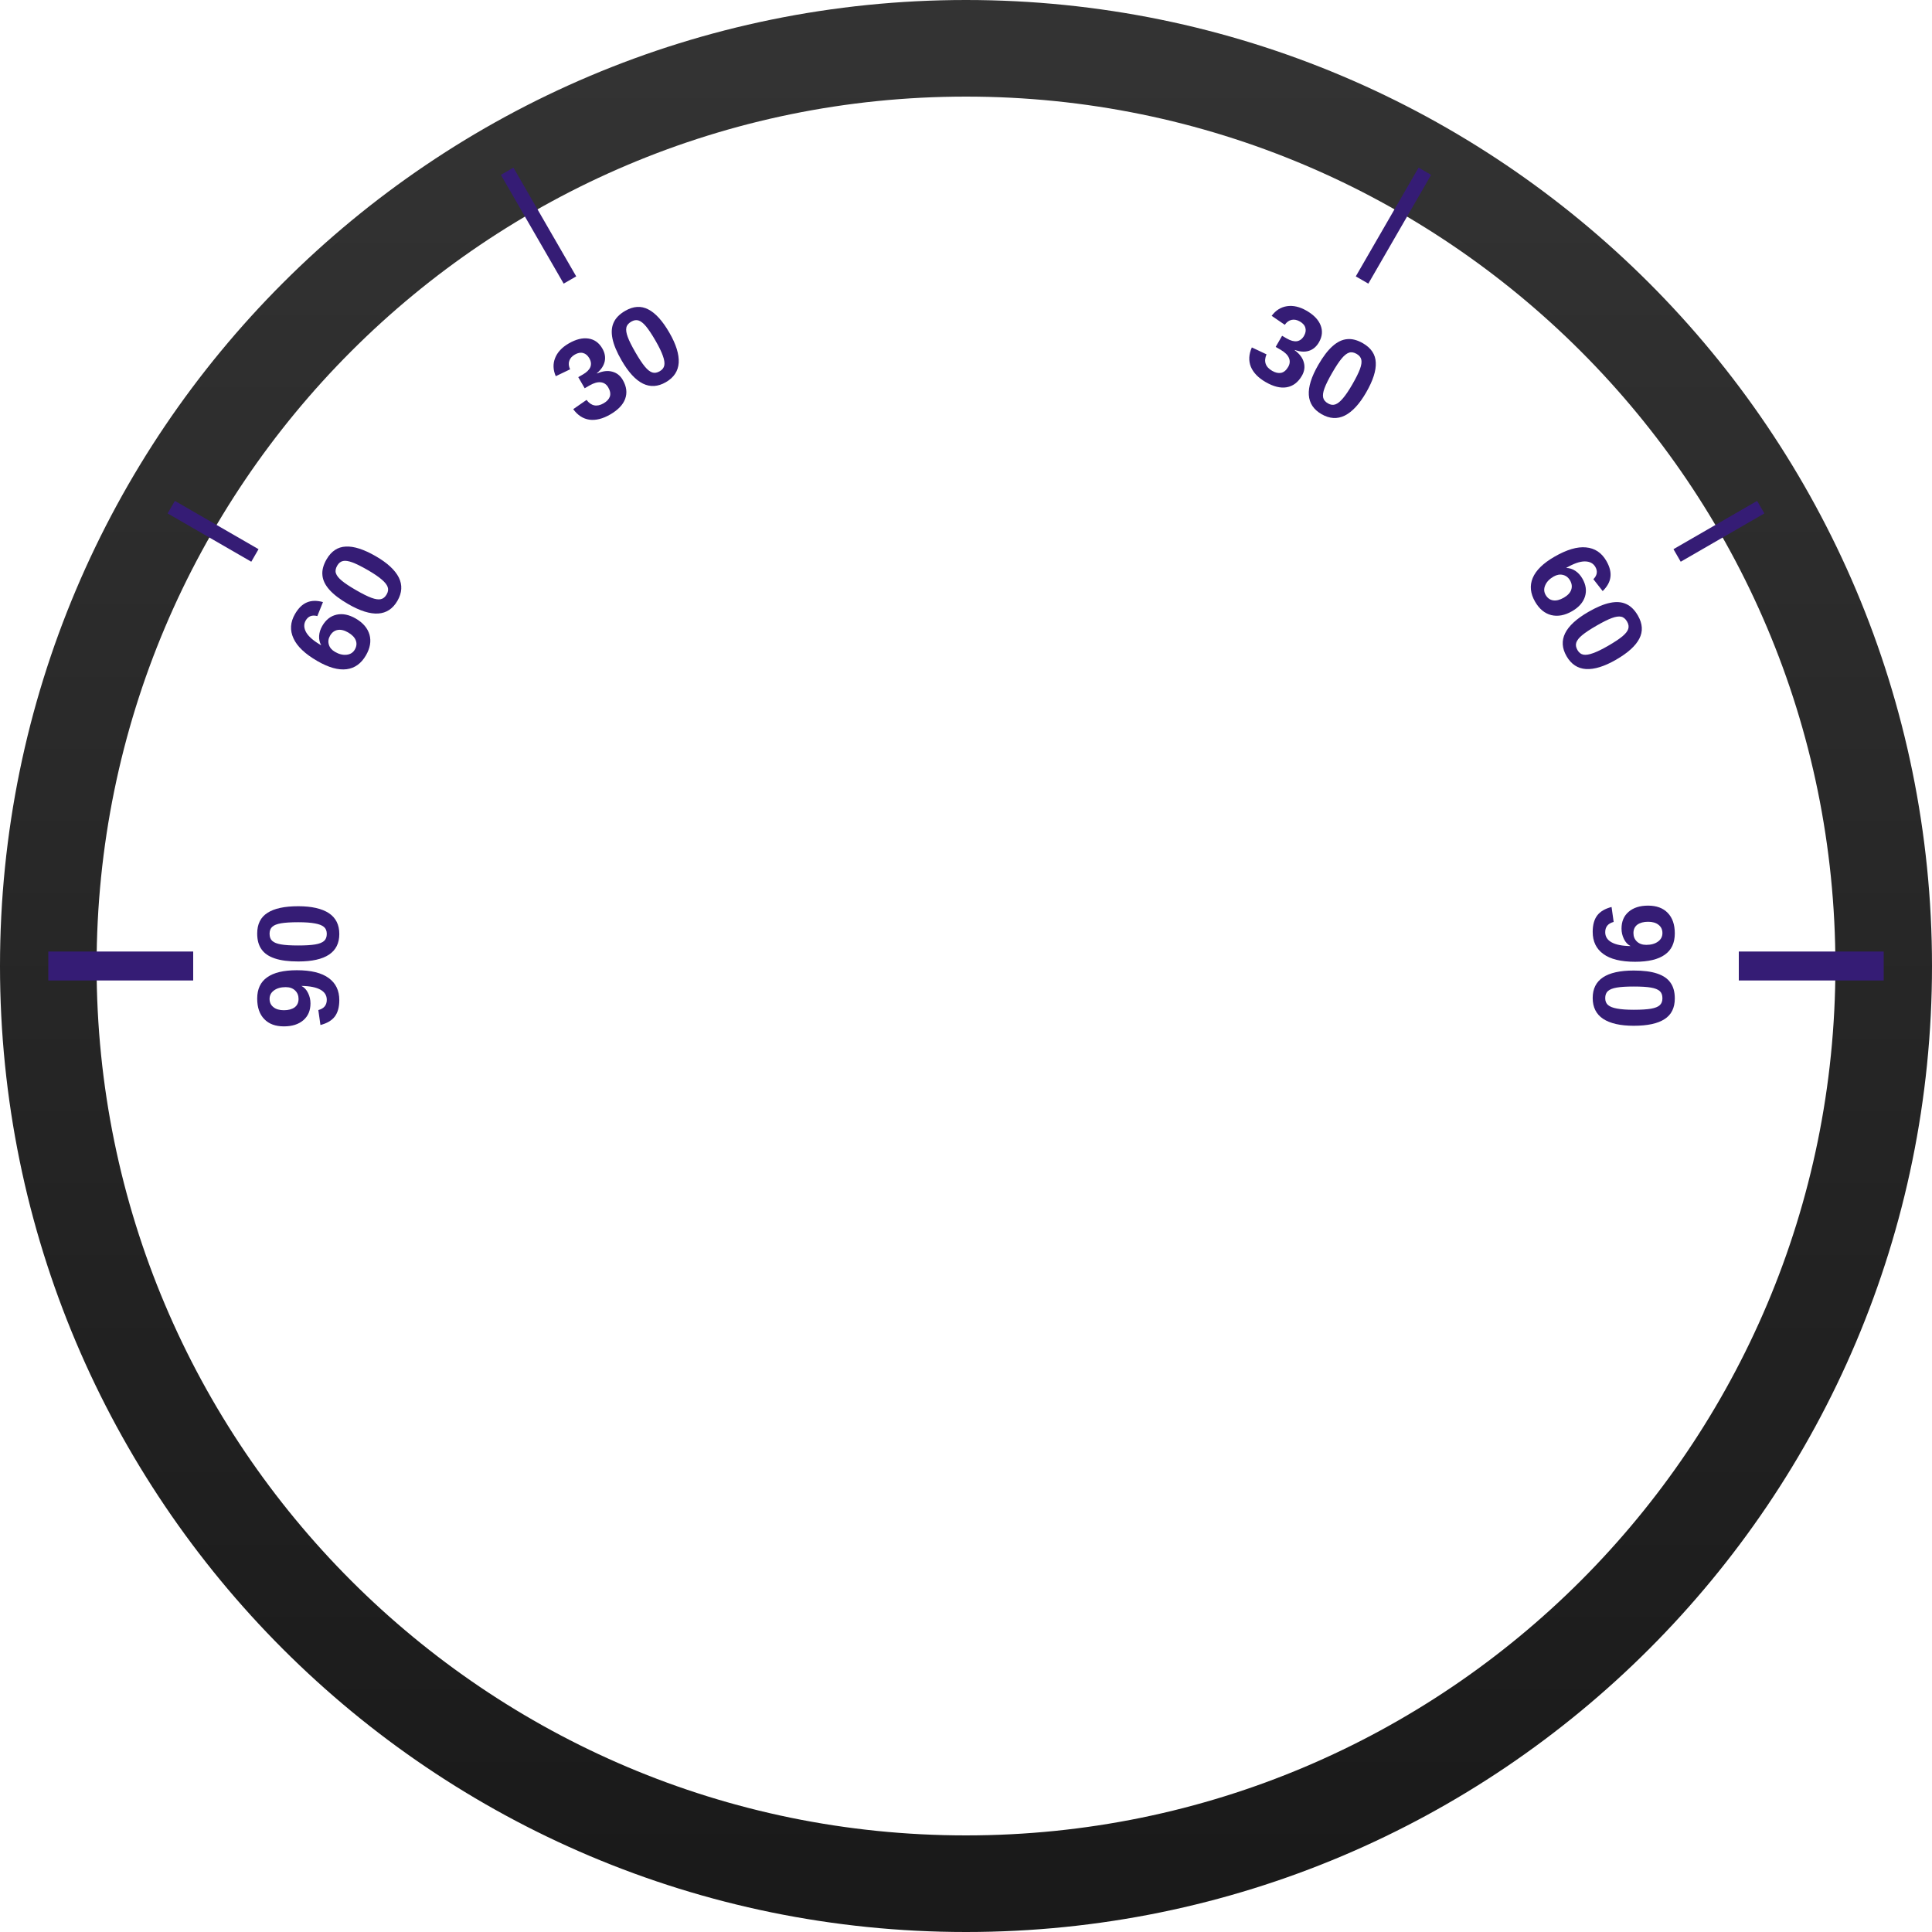
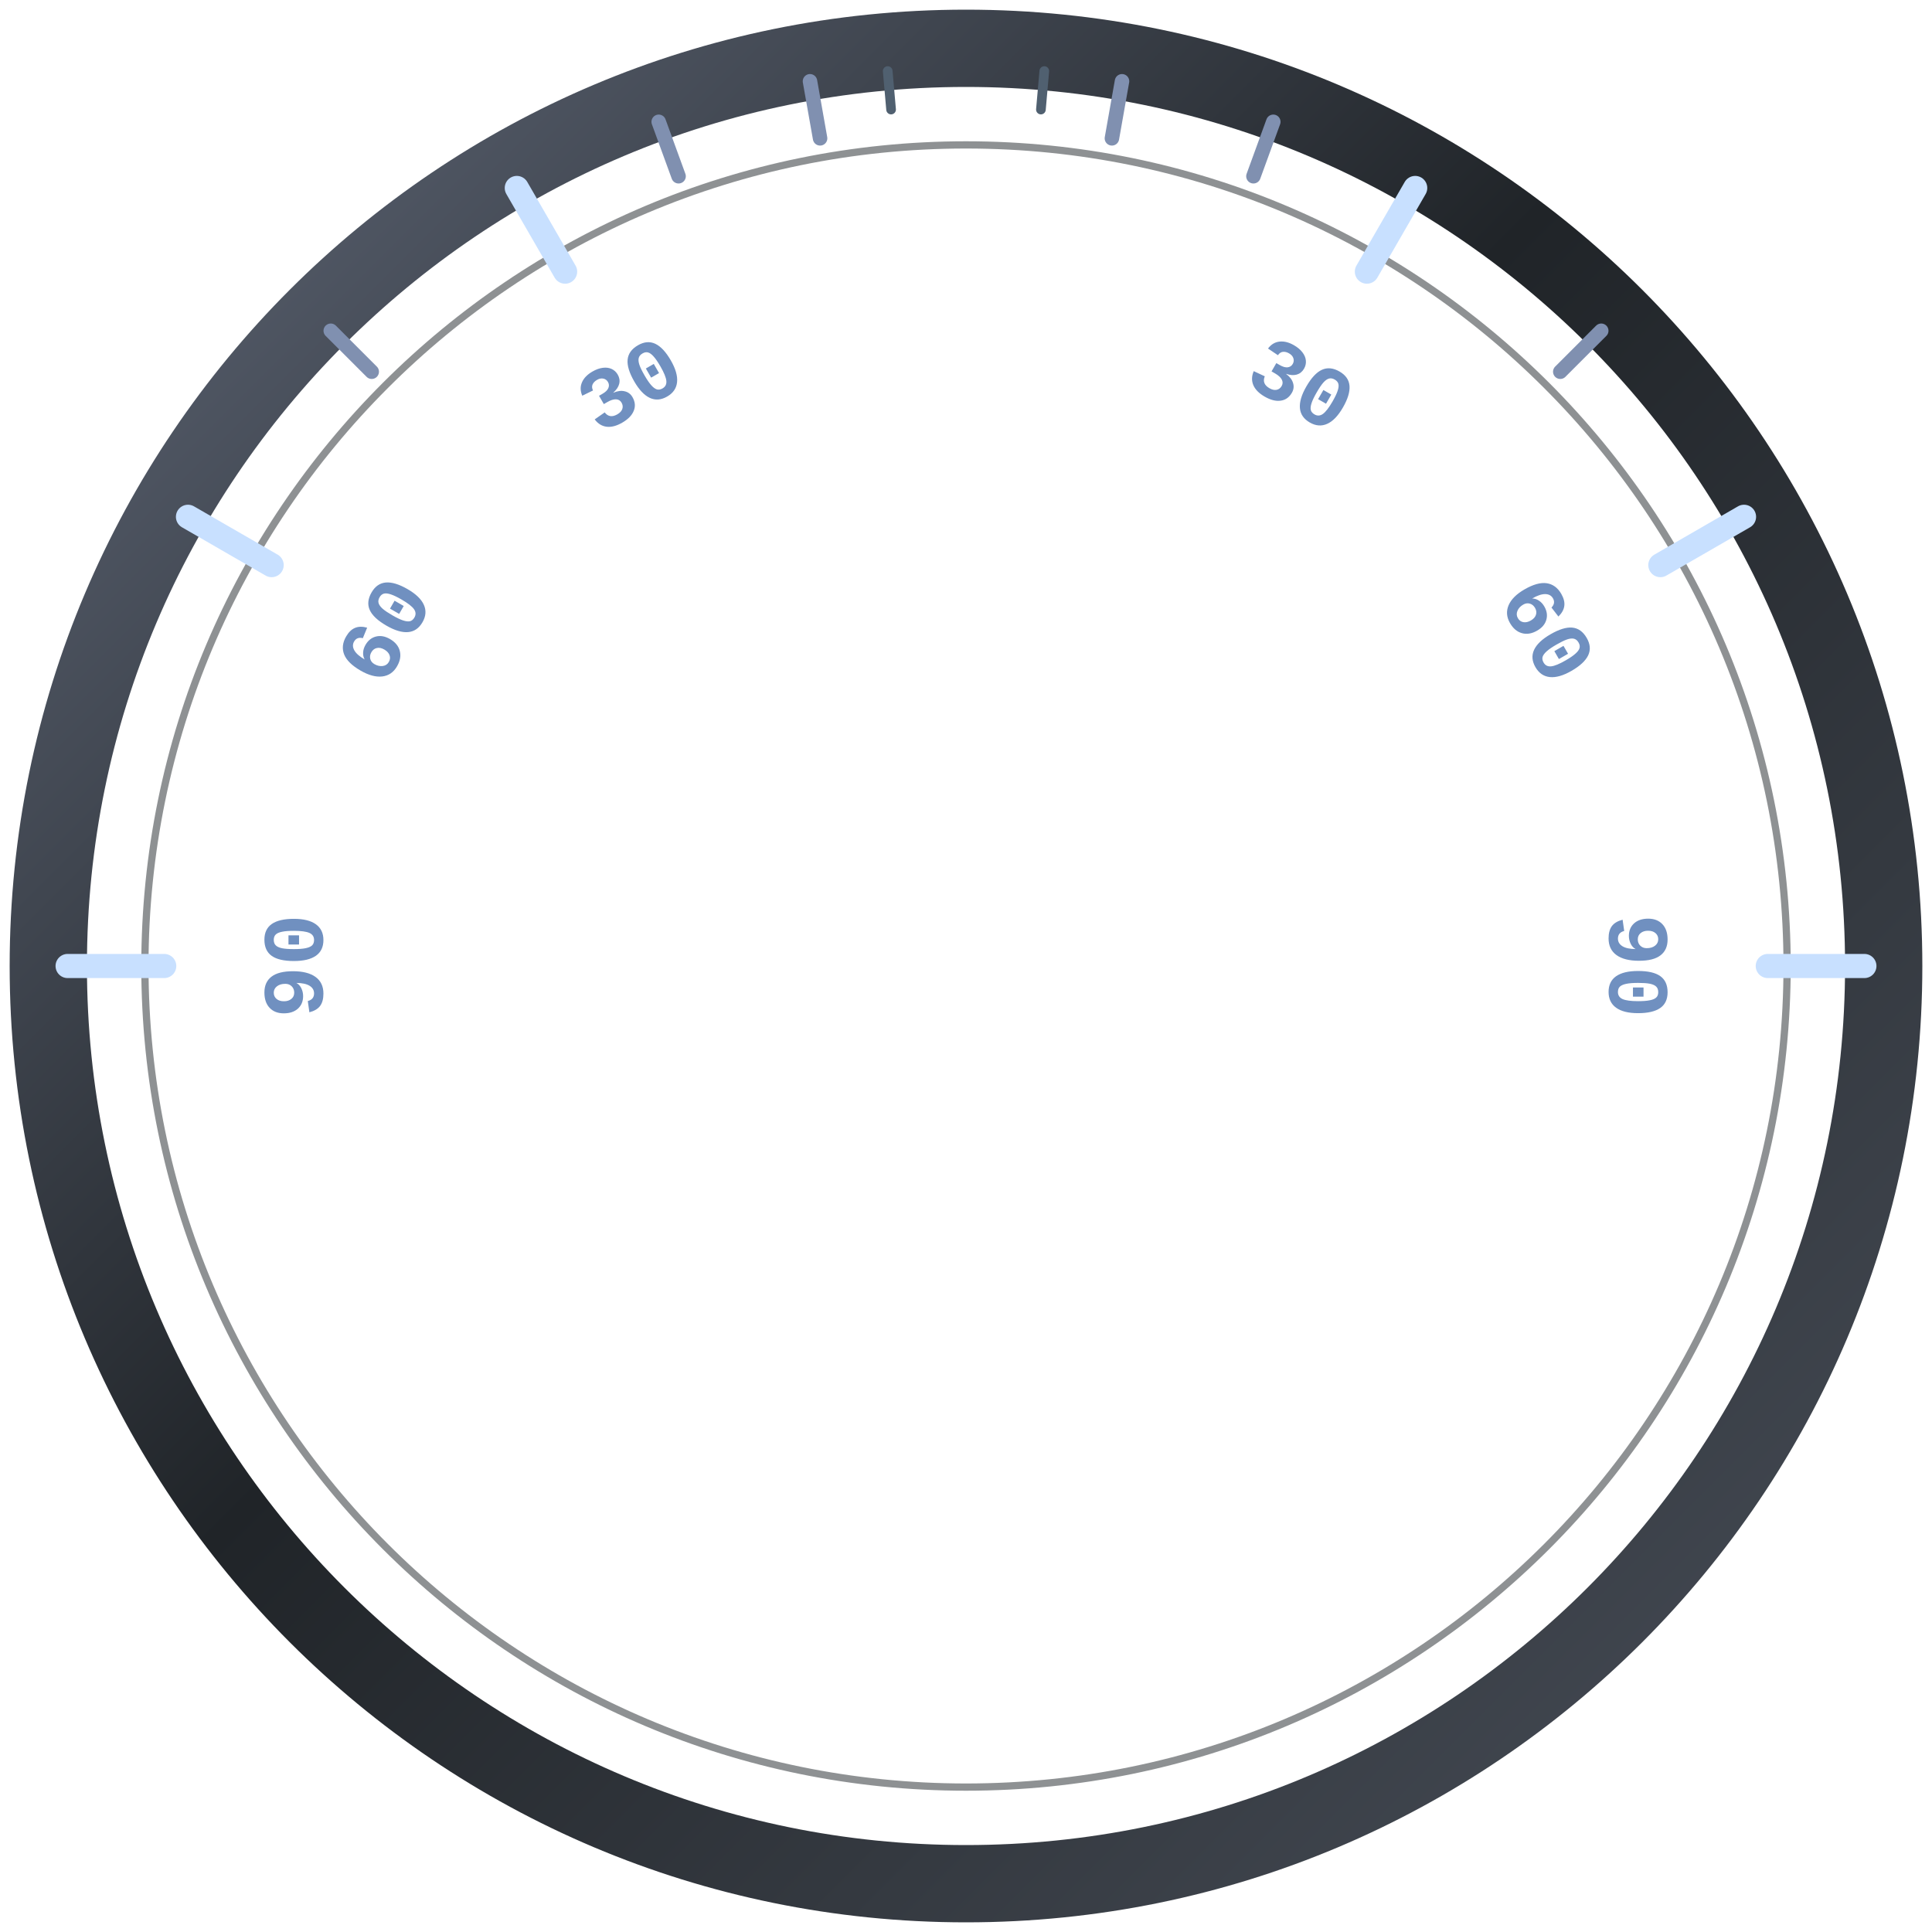
- <svg xmlns="http://www.w3.org/2000/svg" viewBox="0 0 200 200" width="200" height="200">
+ <svg xmlns="http://www.w3.org/2000/svg" viewBox="0 0 400 400" width="400" height="400">
  <defs>
-     <linearGradient id="bezelOverlayGradient" x1="0%" y1="0%" x2="0%" y2="100%">
-       <stop offset="0%" style="stop-color:#333333;stop-opacity:1" />
-       <stop offset="100%" style="stop-color:#1a1a1a;stop-opacity:1" />
+     <linearGradient id="rimHL" x1="0%" y1="0%" x2="100%" y2="100%">
+       <stop offset="0%" stop-color="#606878" />
+       <stop offset="45%" stop-color="#202428" />
+       <stop offset="100%" stop-color="#484e58" />
    </linearGradient>
  </defs>
-   <circle cx="100" cy="100" r="95" fill="none" stroke="url(#bezelOverlayGradient)" stroke-width="10" />
-   <g font-family="Arial, sans-serif" font-size="12" font-weight="bold" fill="#351c75" text-anchor="middle" stroke="#351c75" stroke-width="1.5">
-     <g transform="rotate(30 100 100)">
-       <line x1="100" y1="5" x2="100" y2="18" />
-       <text x="100" y="32" stroke="none">30</text>
-     </g>
-     <g transform="rotate(60 100 100)">
-       <line x1="100" y1="5" x2="100" y2="15" />
-       <text x="100" y="30" stroke="none">60</text>
-     </g>
-     <g transform="rotate(90 100 100)">
-       <line x1="100" y1="5" x2="100" y2="20" stroke-width="3" />
-       <text x="100" y="35" stroke="none">90</text>
-     </g>
-     <g transform="rotate(-30 100 100)">
-       <line x1="100" y1="5" x2="100" y2="18" />
-       <text x="100" y="32" stroke="none">30</text>
-     </g>
-     <g transform="rotate(-60 100 100)">
-       <line x1="100" y1="5" x2="100" y2="15" />
-       <text x="100" y="30" stroke="none">60</text>
-     </g>
-     <g transform="rotate(-90 100 100)">
-       <line x1="100" y1="5" x2="100" y2="20" stroke-width="3" />
-       <text x="100" y="35" stroke="none">90</text>
-     </g>
-   </g>
+   <circle cx="200" cy="200" r="190" fill="none" stroke="url(#rimHL)" stroke-width="16" />
+   <circle cx="200" cy="200" r="170" fill="none" stroke="#1e2428" stroke-width="1.5" opacity="0.5" />
+   <line x1="232.30" y1="16.83" x2="230.21" y2="28.64" stroke="#8090b0" stroke-width="3.0" stroke-linecap="round" />
+   <line x1="263.62" y1="25.22" x2="259.51" y2="36.49" stroke="#8090b0" stroke-width="3.0" stroke-linecap="round" />
+   <line x1="293.00" y1="38.92" x2="283.00" y2="56.24" stroke="#c8e0ff" stroke-width="5.0" stroke-linecap="round" />
+   <text x="269.00" y="80.49" text-anchor="middle" dominant-baseline="central" font-family="Courier New, monospace" font-size="18" font-weight="bold" fill="#7090c0" transform="rotate(30,269.00,80.49)">30</text>
+   <line x1="331.52" y1="68.48" x2="323.04" y2="76.96" stroke="#8090b0" stroke-width="3.0" stroke-linecap="round" />
+   <line x1="361.08" y1="107.00" x2="343.76" y2="117.00" stroke="#c8e0ff" stroke-width="5.0" stroke-linecap="round" />
+   <text x="319.51" y="131.00" text-anchor="middle" dominant-baseline="central" font-family="Courier New, monospace" font-size="18" font-weight="bold" fill="#7090c0" transform="rotate(60,319.51,131.00)">60</text>
+   <line x1="386.00" y1="200.00" x2="366.00" y2="200.00" stroke="#c8e0ff" stroke-width="5.0" stroke-linecap="round" />
+   <text x="338.00" y="200.00" text-anchor="middle" dominant-baseline="central" font-family="Courier New, monospace" font-size="18" font-weight="bold" fill="#7090c0" transform="rotate(90,338.00,200.00)">90</text>
+   <line x1="167.70" y1="16.83" x2="169.79" y2="28.64" stroke="#8090b0" stroke-width="3.0" stroke-linecap="round" />
+   <line x1="136.38" y1="25.22" x2="140.49" y2="36.49" stroke="#8090b0" stroke-width="3.0" stroke-linecap="round" />
+   <line x1="107.00" y1="38.92" x2="117.00" y2="56.24" stroke="#c8e0ff" stroke-width="5.0" stroke-linecap="round" />
+   <text x="131.00" y="80.49" text-anchor="middle" dominant-baseline="central" font-family="Courier New, monospace" font-size="18" font-weight="bold" fill="#7090c0" transform="rotate(-30,131.00,80.49)">30</text>
+   <line x1="68.48" y1="68.48" x2="76.96" y2="76.96" stroke="#8090b0" stroke-width="3.0" stroke-linecap="round" />
+   <line x1="38.92" y1="107.00" x2="56.24" y2="117.00" stroke="#c8e0ff" stroke-width="5.0" stroke-linecap="round" />
+   <text x="80.49" y="131.00" text-anchor="middle" dominant-baseline="central" font-family="Courier New, monospace" font-size="18" font-weight="bold" fill="#7090c0" transform="rotate(-60,80.49,131.00)">60</text>
+   <line x1="14.00" y1="200.00" x2="34.00" y2="200.00" stroke="#c8e0ff" stroke-width="5.0" stroke-linecap="round" />
+   <text x="62.00" y="200.00" text-anchor="middle" dominant-baseline="central" font-family="Courier New, monospace" font-size="18" font-weight="bold" fill="#7090c0" transform="rotate(-90,62.00,200.00)">90</text>
+   <line x1="183.79" y1="14.71" x2="184.49" y2="22.68" stroke="#506070" stroke-width="2" stroke-linecap="round" />
+   <line x1="216.21" y1="14.71" x2="215.51" y2="22.68" stroke="#506070" stroke-width="2" stroke-linecap="round" />
</svg>
